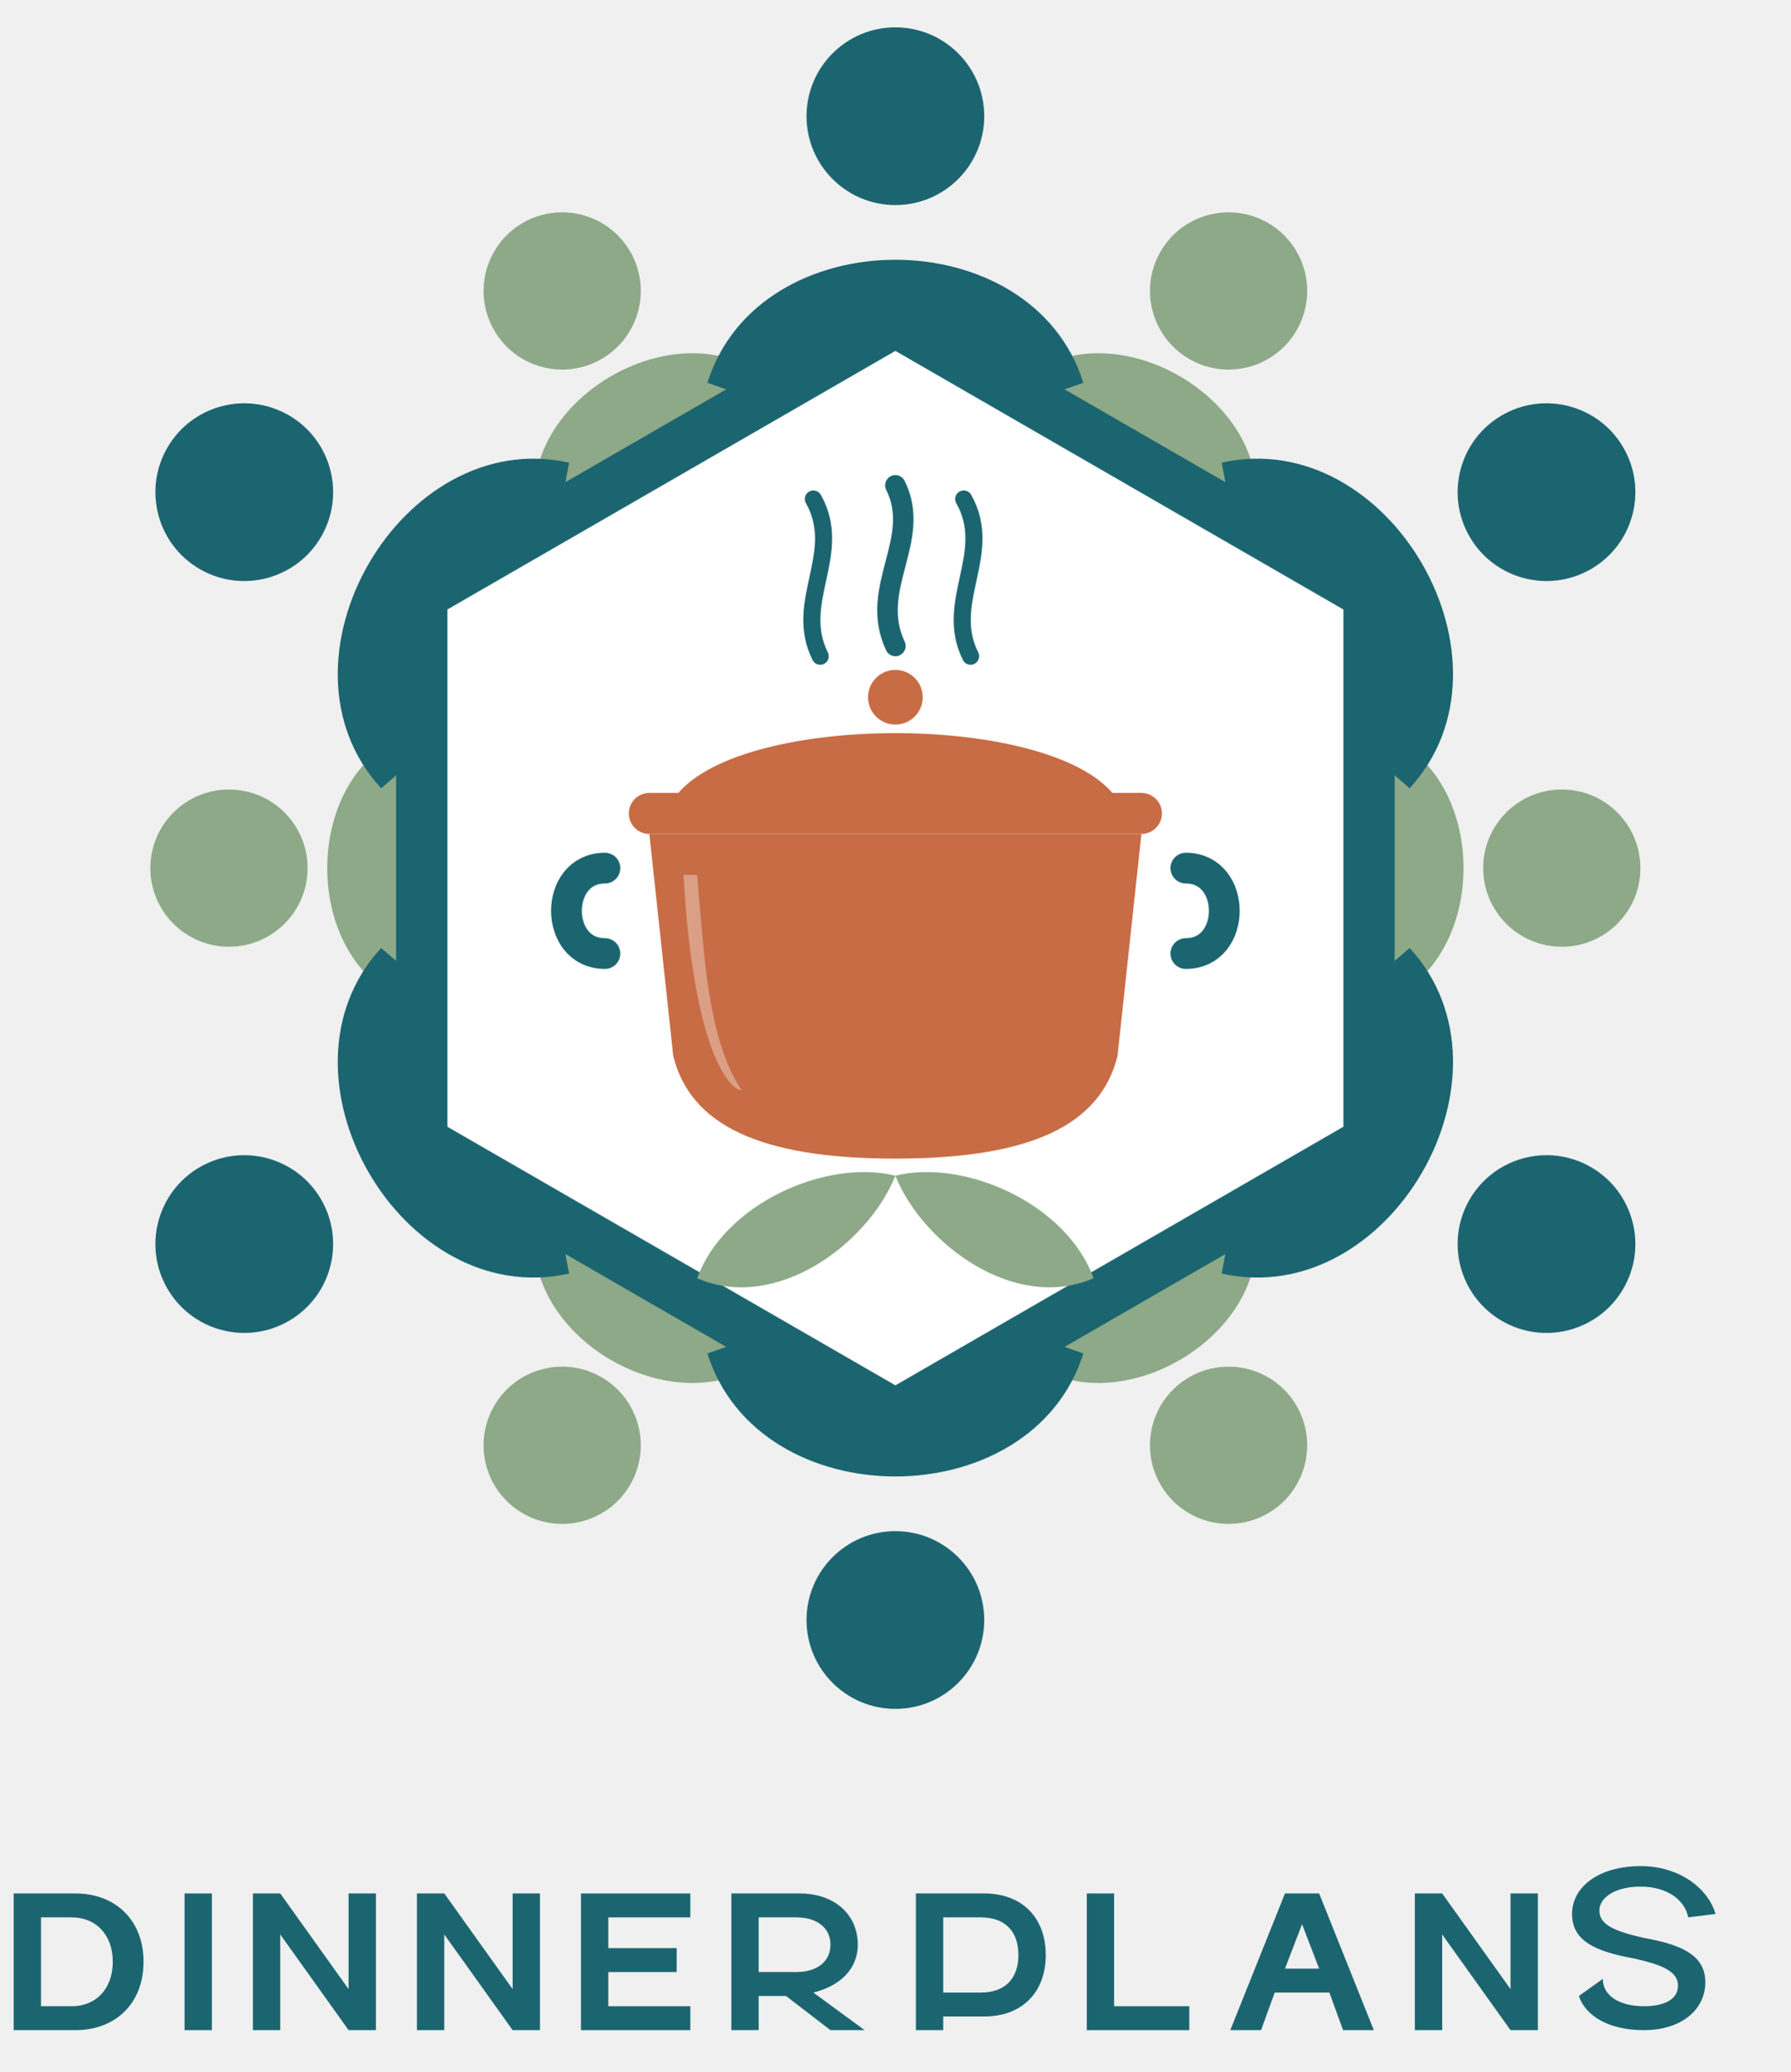
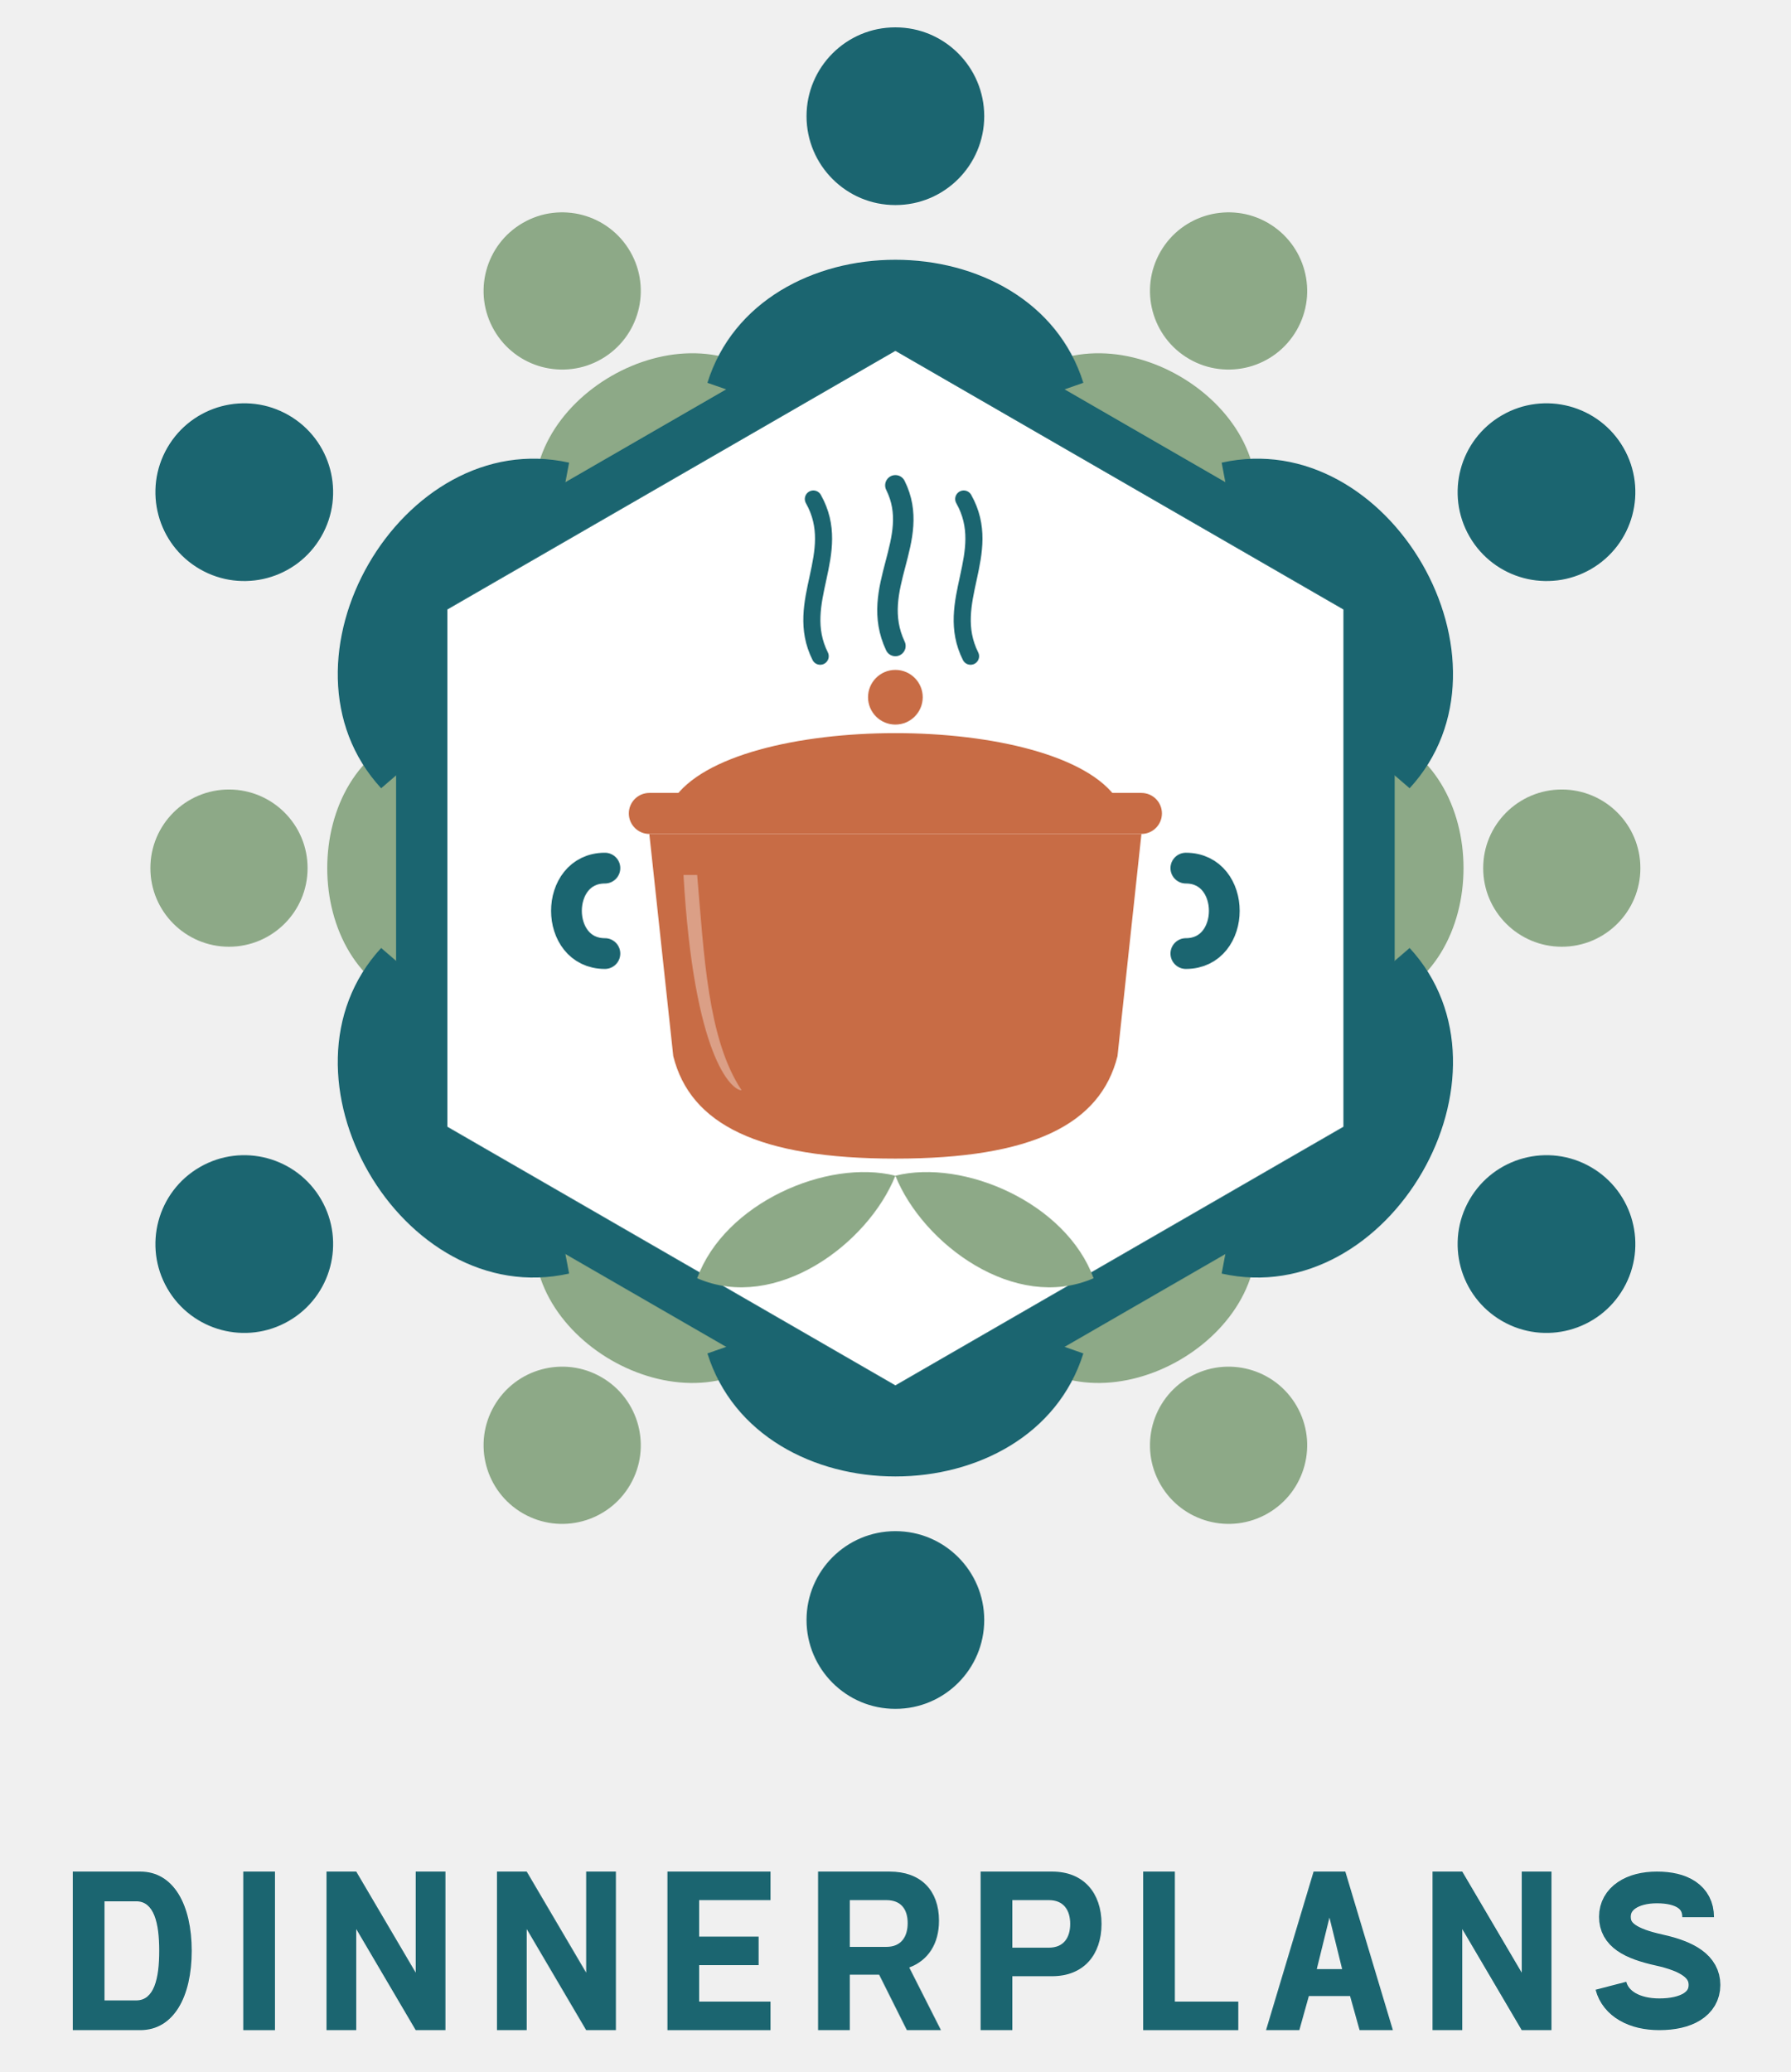
<svg xmlns="http://www.w3.org/2000/svg" viewBox="138 96 524 606" role="img" aria-label="DinnerPlans">
  <defs>
    <style>
-       .bg { fill: #FDFCF9; }
      .teal { fill: #1B6570; }
      .teal-stroke { stroke: #1B6570; fill: none; stroke-linecap: round; stroke-linejoin: round; }
+       .hex { fill: #FFFFFF; stroke: #1B6570; }
      .sage { fill: #8DA987; }
      .terracotta { fill: #C86C45; }
-       .white { fill: #FFFFFF; }
+       .wordmark { fill: #1B6570; }
+       .wordmark-stroke { stroke: #1B6570; fill: none; }
+       /* הטורקיז המקורי מגיע ליחס ניגודיות 2.6 בלבד מול רקע כהה, ואז
+          טבעת היושבים כמעט נעלמת. גרסה בהירה יותר מכפילה את הניגודיות
+          בלי לשנות את הגוון. */
+       @media (prefers-color-scheme: dark) {
+         .teal { fill: #4E96A6; }
+         .teal-stroke { stroke: #4E96A6; }
+         .hex { fill: #F7F4EE; stroke: #4E96A6; }
+         .sage { fill: #9CBE96; }
+         .wordmark { fill: #4E96A6; }
+         .wordmark-stroke { stroke: #4E96A6; }
+       }
    </style>
  </defs>
  <g id="logo-mark" transform="translate(0, -20)">
    <g transform="rotate(30 400 370)">
      <circle cx="400" cy="175" r="23" class="sage" />
      <path d="M 360 230 C 370 195, 430 195, 440 230 Z" class="sage" />
    </g>
    <g transform="rotate(90 400 370)">
      <circle cx="400" cy="175" r="23" class="sage" />
      <path d="M 360 230 C 370 195, 430 195, 440 230 Z" class="sage" />
    </g>
    <g transform="rotate(150 400 370)">
      <circle cx="400" cy="175" r="23" class="sage" />
      <path d="M 360 230 C 370 195, 430 195, 440 230 Z" class="sage" />
    </g>
    <g transform="rotate(210 400 370)">
      <circle cx="400" cy="175" r="23" class="sage" />
      <path d="M 360 230 C 370 195, 430 195, 440 230 Z" class="sage" />
    </g>
    <g transform="rotate(270 400 370)">
      <circle cx="400" cy="175" r="23" class="sage" />
      <path d="M 360 230 C 370 195, 430 195, 440 230 Z" class="sage" />
    </g>
    <g transform="rotate(330 400 370)">
      <circle cx="400" cy="175" r="23" class="sage" />
      <path d="M 360 230 C 370 195, 430 195, 440 230 Z" class="sage" />
    </g>
    <g transform="rotate(0 400 370)">
      <circle cx="400" cy="150" r="26" class="teal" />
      <path d="M 345 228 C 360 180, 440 180, 455 228 L 435 235 C 425 200, 375 200, 365 235 Z" class="teal" />
    </g>
    <g transform="rotate(60 400 370)">
      <circle cx="400" cy="150" r="26" class="teal" />
      <path d="M 345 228 C 360 180, 440 180, 455 228 L 435 235 C 425 200, 375 200, 365 235 Z" class="teal" />
    </g>
    <g transform="rotate(120 400 370)">
      <circle cx="400" cy="150" r="26" class="teal" />
      <path d="M 345 228 C 360 180, 440 180, 455 228 L 435 235 C 425 200, 375 200, 365 235 Z" class="teal" />
    </g>
    <g transform="rotate(180 400 370)">
      <circle cx="400" cy="150" r="26" class="teal" />
      <path d="M 345 228 C 360 180, 440 180, 455 228 L 435 235 C 425 200, 375 200, 365 235 Z" class="teal" />
    </g>
    <g transform="rotate(240 400 370)">
      <circle cx="400" cy="150" r="26" class="teal" />
      <path d="M 345 228 C 360 180, 440 180, 455 228 L 435 235 C 425 200, 375 200, 365 235 Z" class="teal" />
    </g>
    <g transform="rotate(300 400 370)">
      <circle cx="400" cy="150" r="26" class="teal" />
      <path d="M 345 228 C 360 180, 440 180, 455 228 L 435 235 C 425 200, 375 200, 365 235 Z" class="teal" />
    </g>
-     <polygon points="538.6,290 538.6,450 400,530 261.4,450 261.4,290 400,210" class="white" stroke="#1B6570" stroke-width="15" stroke-linejoin="round" />
+     <polygon points="538.6,290 538.6,450 400,530 261.4,450 261.4,290 400,210" class="hex" stroke-width="15" stroke-linejoin="round" />
    <path d="M 315 370 C 300 370, 300 395, 315 395" class="teal-stroke" stroke-width="9" />
    <path d="M 485 370 C 500 370, 500 395, 485 395" class="teal-stroke" stroke-width="9" />
    <path d="M 328 360 L 472 360 L 465 425 C 460 445, 440 455, 400 455 C 360 455, 340 445, 335 425 Z" class="terracotta" />
    <path d="M 342 372 C 344 395, 345 420, 355 435 C 352 435, 341 425, 338 372 Z" fill="#FFFFFF" opacity="0.35" />
    <rect x="322" y="348" width="156" height="12" rx="6" class="terracotta" />
    <path d="M 335 350 C 352 324, 448 324, 465 350 Z" class="terracotta" />
    <circle cx="400" cy="320" r="8" class="terracotta" />
    <path d="M 378 308 C 370 292, 385 278, 376 262" class="teal-stroke" stroke-width="5" />
    <path d="M 400 305 C 392 288, 408 274, 400 258" class="teal-stroke" stroke-width="6" />
    <path d="M 422 308 C 414 292, 429 278, 420 262" class="teal-stroke" stroke-width="5" />
    <path d="M 400 460 C 380 455, 350 468, 342 490 C 365 500, 392 480, 400 460 Z" class="sage" />
    <path d="M 400 460 C 420 455, 450 468, 458 490 C 435 500, 408 480, 400 460 Z" class="sage" />
  </g>
-   <g id="brand-text" fill="#1B6570" transform="translate(142, 690)">
-     <path d="M 0,-40 L 18,-40 C 30,-40, 38,-32, 38,-20 C 38,-8, 30,0, 18,0 L 0,0 Z M 8,-33 L 8,-7 L 17,-7 C 24,-7, 29,-12, 29,-20 C 29,-28, 24,-33, 17,-33 Z" />
-     <path d="M 50,-40 L 58,-40 L 58,0 L 50,0 Z" />
-     <path d="M 70,-40 L 78,-40 L 98,-12 L 98,-40 L 106,-40 L 106,0 L 98,0 L 78,-28 L 78,0 L 70,0 Z" />
-     <path d="M 118,-40 L 126,-40 L 146,-12 L 146,-40 L 154,-40 L 154,0 L 146,0 L 126,-28 L 126,0 L 118,0 Z" />
-     <path d="M 166,-40 L 198,-40 L 198,-33 L 174,-33 L 174,-24 L 194,-24 L 194,-17 L 174,-17 L 174,-7 L 198,-7 L 198,0 L 166,0 Z" />
-     <path d="M 210,-40 L 230,-40 C 240,-40, 247,-34, 247,-25 C 247,-18, 242,-13, 234,-11 L 249,0 L 239,0 L 226,-10 L 218,-10 L 218,0 L 210,0 Z M 218,-33 L 218,-17 L 229,-17 C 235,-17, 239,-20, 239,-25 C 239,-30, 235,-33, 229,-33 Z" />
-     <path d="M 264,-40 L 284,-40 C 295,-40, 302,-33, 302,-22 C 302,-11, 295,-4, 284,-4 L 272,-4 L 272,0 L 264,0 Z M 272,-33 L 272,-11 L 283,-11 C 290,-11, 294,-15, 294,-22 C 294,-29, 290,-33, 283,-33 Z" />
-     <path d="M 314,-40 L 322,-40 L 322,-7 L 344,-7 L 344,0 L 314,0 Z" />
-     <path d="M 372,-40 L 382,-40 L 398,0 L 389,0 L 385,-11 L 369,-11 L 365,0 L 356,0 Z M 372,-18 L 382,-18 L 377,-31 Z" />
-     <path d="M 410,-40 L 418,-40 L 438,-12 L 438,-40 L 446,-40 L 446,0 L 438,0 L 418,-28 L 418,0 L 410,0 Z" />
-     <path d="M 458,-10 C 460,-4, 467,0, 477,0 C 488,0, 495,-6, 495,-14 C 495,-22, 488,-25, 477,-27 C 468,-29, 464,-31, 464,-35 C 464,-39, 469,-42, 476,-42 C 484,-42, 489,-38, 490,-33 L 498,-34 C 496,-41, 488,-48, 476,-48 C 464,-48, 456,-42, 456,-34 C 456,-26, 463,-23, 474,-21 C 483,-19, 487,-17, 487,-13 C 487,-9, 483,-7, 477,-7 C 470,-7, 465,-10, 465,-15 Z" />
+   <g id="brand-text" class="wordmark" fill-rule="evenodd" transform="translate(159.3 690) scale(1.16)">
+     <path transform="translate(0.0 0)" d="M0,-40 H17 C25.5,-40 30,-31.5 30,-20 C30,-8.5 25.5,0 17,0 H0 Z M8,-32.5 V-7.5 H16 C20.5,-7.5 21.8,-13 21.8,-20 C21.8,-27 20.5,-32.5 16,-32.5 Z" />
+     <path transform="translate(43.0 0)" d="M0,-40 H8 V0 H0 Z" />
+     <path transform="translate(64.0 0)" d="M0,-40 H7.5 L22.5,-14.5 V-40 H30 V0 H22.5 L7.5,-25.5 V0 H0 Z" />
+     <path transform="translate(107.0 0)" d="M0,-40 H7.5 L22.5,-14.5 V-40 H30 V0 H22.5 L7.5,-25.5 V0 H0 Z" />
+     <path transform="translate(150.0 0)" d="M0,-40 H26 V-32.8 H8 V-23.6 H23 V-16.4 H8 V-7.2 H26 V0 H0 Z" />
+     <path transform="translate(188.0 0)" d="M0,-40 H18 C26,-40 30.5,-35.2 30.5,-27.6 C30.5,-21.8 27.8,-17.6 23,-15.8 L31,0 H22.4 L15.4,-14 H8 V0 H0 Z M8,-32.8 V-21 H17.2 C21,-21 22.6,-23.6 22.6,-27 C22.6,-30.4 21,-32.8 17.2,-32.8 Z" />
+     <path transform="translate(229.0 0)" d="M0,-40 H18 C26,-40 30.5,-34.6 30.5,-26.8 C30.5,-19 26,-13.6 18,-13.6 H8 V0 H0 Z M8,-32.8 V-20.8 H17.2 C21,-20.8 22.6,-23.4 22.6,-26.8 C22.6,-30.2 21,-32.8 17.2,-32.8 Z" />
+     <path transform="translate(270.0 0)" d="M0,-40 H8 V-7.2 H24 V0 H0 Z" />
+     <path transform="translate(301.0 0)" d="M12,-40 H20 L32,0 H23.6 L21.2,-8.6 H10.8 L8.4,0 H0 Z M12.8,-15.4 H19.2 L16,-28.4 Z" />
+     <path transform="translate(343.0 0)" d="M0,-40 H7.5 L22.5,-14.5 V-40 H30 V0 H22.5 L7.5,-25.5 V0 H0 Z" />
+     <path transform="translate(385.0 0)" d="M25,-28.5 C25,-33.6 20.8,-36 14.6,-36 C8.4,-36 4,-33.2 4,-28.6 C4,-24 8,-21.8 15.2,-20.2 C22.4,-18.6 26.6,-16 26.6,-11.4 C26.6,-6.6 22,-4 15.2,-4 C9,-4 4.2,-6.6 3,-11.2" class="wordmark-stroke" stroke-width="8" />
  </g>
</svg>
